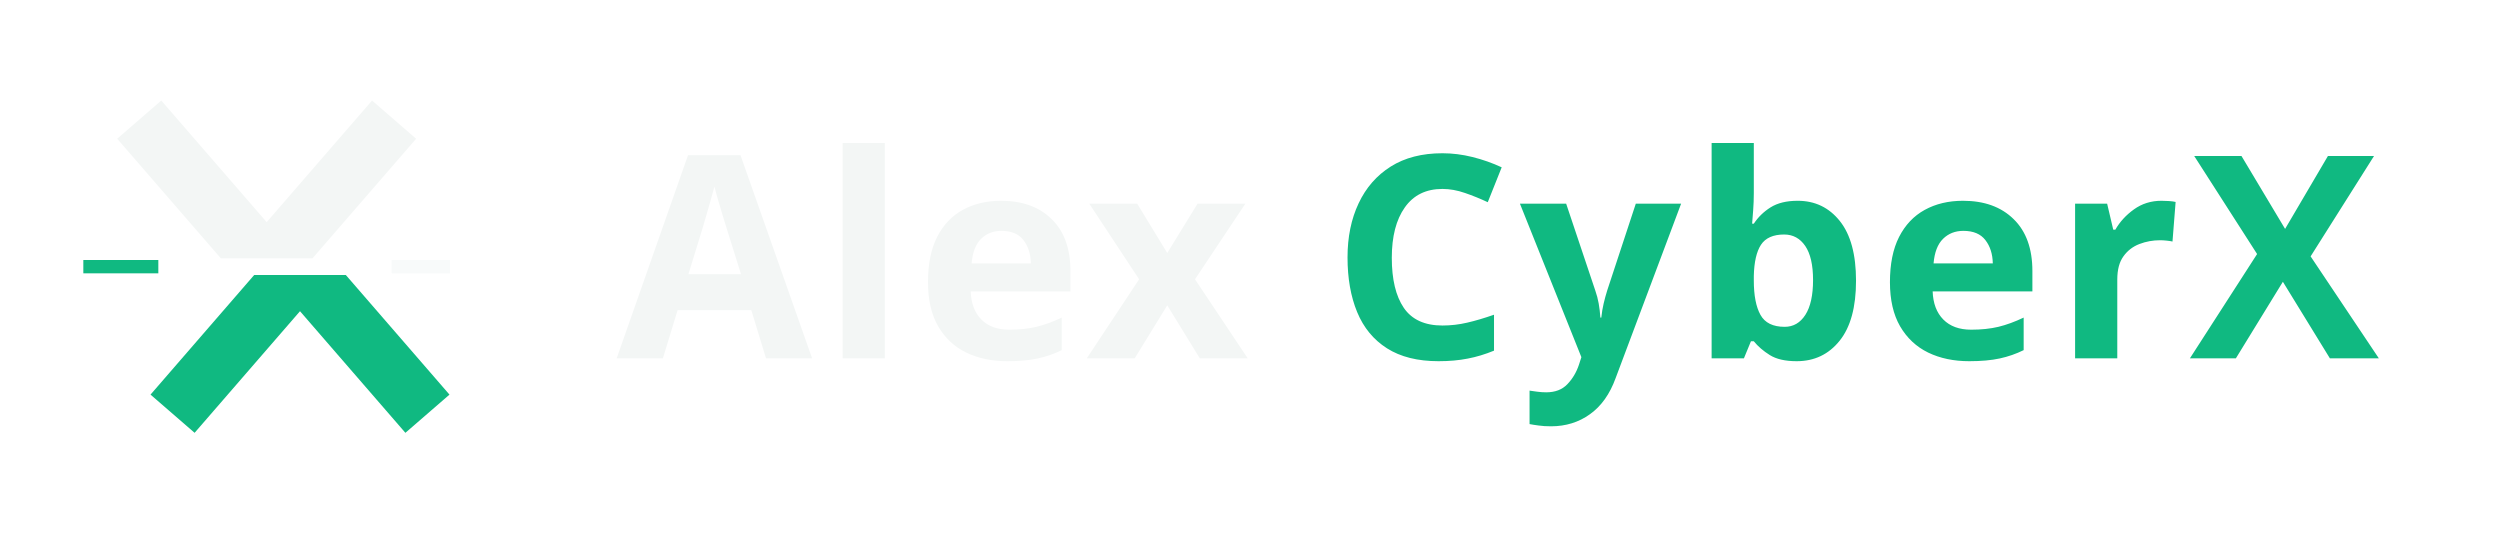
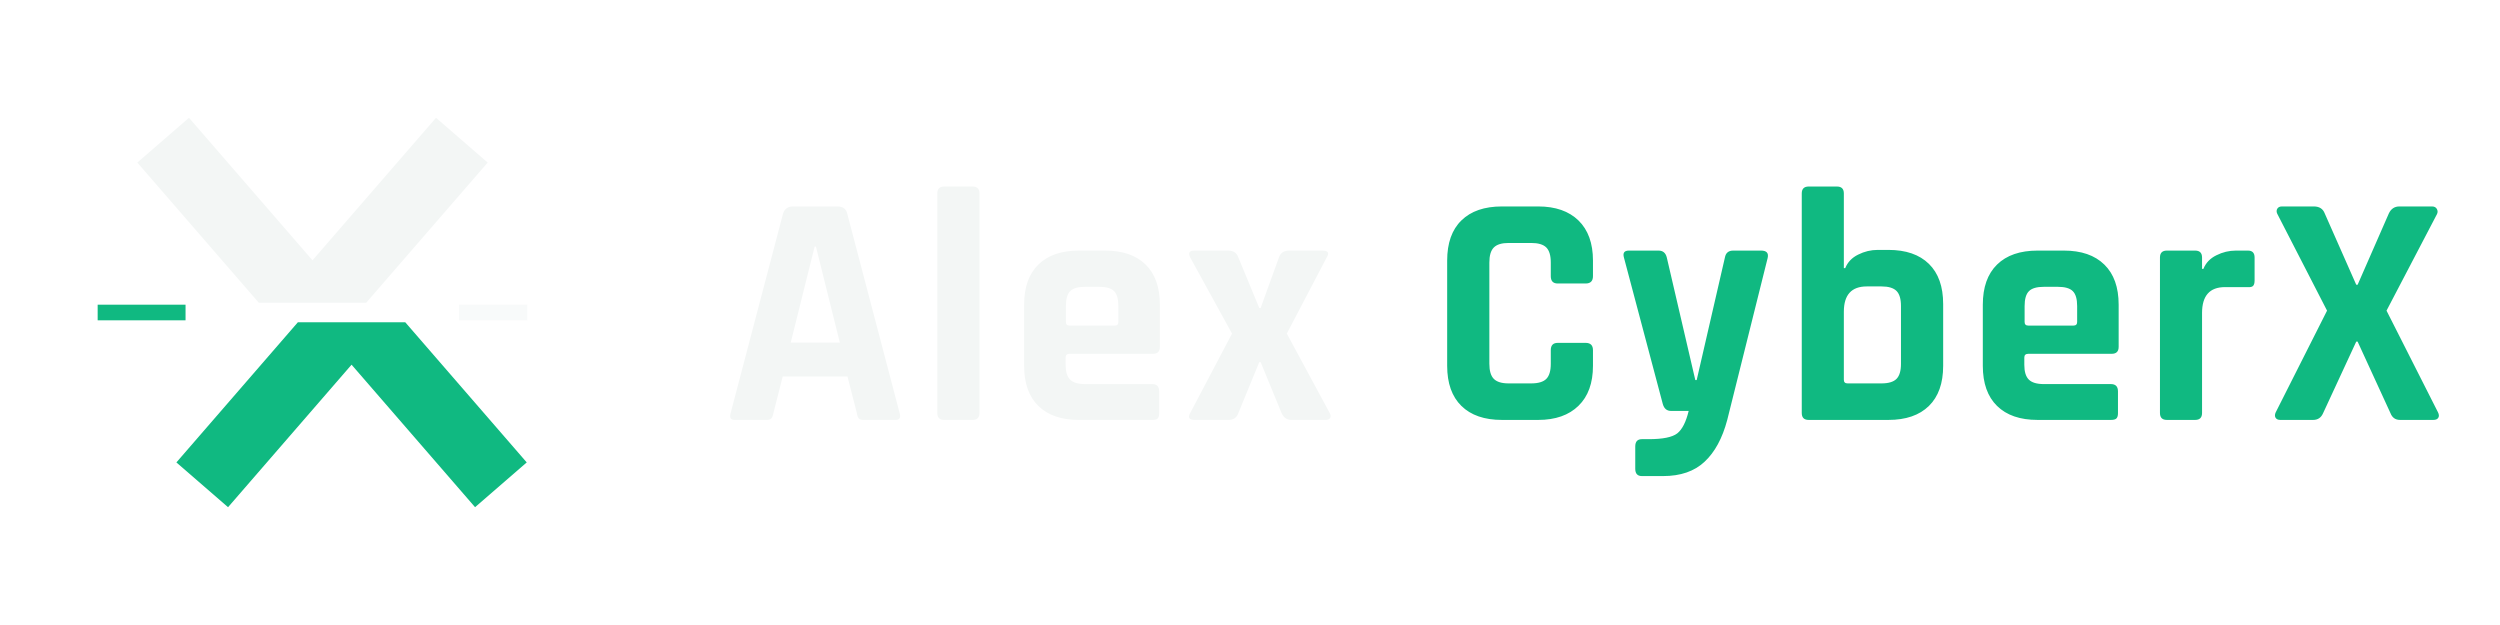
- <svg xmlns="http://www.w3.org/2000/svg" viewBox="0 0 300 64">
+ <svg xmlns="http://www.w3.org/2000/svg" viewBox="0 0 256 64">
  <defs>
    <clipPath id="wt">
      <rect x="0" y="0" width="64" height="31" />
    </clipPath>
    <clipPath id="wb">
      <rect x="0" y="33" width="64" height="31" />
    </clipPath>
  </defs>
  <g clip-path="url(#wt)" stroke="#f3f6f5" stroke-width="7" stroke-linecap="square">
    <path d="M19 17 45 47M45 17 19 47" />
  </g>
  <g clip-path="url(#wb)" transform="translate(4 0)" stroke="#10b981" stroke-width="7" stroke-linecap="square">
    <path d="M19 17 45 47M45 17 19 47" />
  </g>
  <rect x="10" y="31.2" width="9" height="1.6" fill="#10b981" />
  <rect x="47" y="31.2" width="7" height="1.6" fill="#f3f6f5" opacity=".55" />
-   <text x="74" y="43" font-family="Rajdhani, 'Arial Narrow', sans-serif" font-weight="700" font-size="34" letter-spacing="1" fill="#f3f6f5">Alex <tspan fill="#10b981">CyberX</tspan>
-   </text>
+   <path fill="#f3f6f5" d="M78.49 43L78.49 43L75.22 43Q74.61 43 74.82 42.29L74.82 42.29L80.19 21.85Q80.43 21.14 81.21 21.14L81.21 21.14L85.73 21.14Q86.58 21.14 86.75 21.85L86.75 21.85L92.12 42.29Q92.33 43 91.71 43L91.71 43L88.45 43Q88.08 43 87.94 42.85Q87.80 42.69 87.74 42.29L87.74 42.29L86.78 38.55L80.15 38.55L79.20 42.29Q79.13 42.69 78.98 42.85Q78.83 43 78.49 43ZM83.55 25.25L83.42 25.25L80.97 35.08L86.00 35.08L83.55 25.25ZM99.58 43L99.58 43L96.69 43Q95.98 43 95.98 42.29L95.98 42.29L95.98 19.81Q95.98 19.10 96.69 19.10L96.69 19.10L99.58 19.10Q100.30 19.10 100.30 19.81L100.30 19.81L100.30 42.29Q100.30 43 99.58 43ZM117.99 43L117.99 43L110.48 43Q107.79 43 106.33 41.57Q104.87 40.14 104.87 37.46L104.87 37.46L104.87 31.20Q104.87 28.52 106.33 27.09Q107.79 25.66 110.48 25.66L110.48 25.66L113.16 25.66Q115.85 25.66 117.31 27.09Q118.77 28.52 118.77 31.20L118.77 31.20L118.77 35.52Q118.77 36.23 118.06 36.23L118.06 36.23L109.52 36.23Q109.12 36.23 109.12 36.61L109.12 36.61L109.12 37.36Q109.12 38.41 109.58 38.87Q110.03 39.33 111.12 39.33L111.12 39.33L117.99 39.33Q118.70 39.33 118.70 40.08L118.70 40.08L118.70 42.32Q118.70 42.69 118.55 42.85Q118.40 43 117.99 43ZM109.52 33.34L109.52 33.34L114.15 33.34Q114.52 33.34 114.52 32.97L114.52 32.97L114.52 31.34Q114.52 30.25 114.08 29.81Q113.64 29.37 112.55 29.37L112.55 29.37L111.12 29.37Q110.03 29.37 109.59 29.81Q109.15 30.25 109.15 31.34L109.15 31.34L109.15 32.97Q109.15 33.34 109.52 33.34ZM125.79 43L125.79 43L122.36 43Q121.47 43 121.88 42.29L121.88 42.29L126.16 34.16L121.88 26.37Q121.54 25.66 122.29 25.66L122.29 25.66L125.76 25.66Q126.57 25.66 126.81 26.37L126.81 26.37L128.95 31.54L129.09 31.54L130.96 26.37Q131.20 25.66 132.01 25.66L132.01 25.66L135.41 25.66Q136.30 25.66 135.85 26.37L135.85 26.37L131.77 34.16L136.16 42.29Q136.33 42.59 136.21 42.80Q136.09 43 135.75 43L135.75 43L132.25 43Q131.54 43 131.23 42.29L131.23 42.29L129.09 37.08L128.95 37.08L126.81 42.29Q126.57 43 125.79 43Z" />
+   <path fill="#10b981" d="M157.51 43L157.51 43L153.80 43Q151.11 43 149.65 41.57Q148.19 40.14 148.19 37.46L148.19 37.46L148.19 26.68Q148.19 23.99 149.65 22.57Q151.11 21.14 153.80 21.14L153.80 21.14L157.51 21.14Q160.16 21.14 161.64 22.58Q163.12 24.03 163.12 26.68L163.12 26.68L163.12 28.28Q163.12 29.03 162.37 29.03L162.37 29.03L159.51 29.03Q158.80 29.03 158.80 28.28L158.80 28.28L158.80 26.88Q158.80 25.80 158.34 25.34Q157.88 24.88 156.79 24.88L156.79 24.88L154.48 24.88Q153.43 24.88 152.97 25.34Q152.51 25.80 152.51 26.88L152.51 26.88L152.51 37.25Q152.51 38.34 152.97 38.80Q153.43 39.26 154.48 39.26L154.48 39.26L156.79 39.26Q157.88 39.26 158.34 38.80Q158.80 38.34 158.80 37.25L158.80 37.25L158.80 35.86Q158.80 35.11 159.51 35.11L159.51 35.11L162.37 35.11Q163.12 35.11 163.12 35.86L163.12 35.86L163.12 37.46Q163.12 40.11 161.64 41.55Q160.16 43 157.51 43ZM170.30 48.75L170.30 48.75L168.13 48.75Q167.45 48.75 167.45 48.00L167.45 48.00L167.45 45.72Q167.45 44.97 168.13 44.97L168.13 44.97L168.84 44.97Q170.98 44.97 171.75 44.38Q172.51 43.78 172.92 42.08L172.92 42.08L171.12 42.08Q170.47 42.08 170.27 41.37L170.27 41.37L166.29 26.37Q166.09 25.66 166.80 25.66L166.80 25.66L169.83 25.66Q170.51 25.66 170.68 26.37L170.68 26.37L173.60 38.92L173.74 38.92L176.63 26.37Q176.76 25.66 177.48 25.66L177.48 25.66L180.33 25.66Q181.18 25.66 181.01 26.41L181.01 26.41L176.87 43Q176.12 45.82 174.55 47.28Q172.99 48.75 170.30 48.75ZM189.19 39.26L189.19 39.26L192.66 39.26Q193.74 39.26 194.20 38.80Q194.66 38.34 194.66 37.25L194.66 37.25L194.66 31.34Q194.66 30.25 194.20 29.79Q193.74 29.33 192.66 29.33L192.66 29.33L191.16 29.33Q188.81 29.33 188.81 31.92L188.81 31.92L188.81 38.89Q188.81 39.26 189.19 39.26ZM184.50 42.29L184.50 42.29L184.50 19.81Q184.50 19.10 185.21 19.10L185.21 19.10L188.10 19.10Q188.81 19.10 188.81 19.81L188.81 19.81L188.81 27.46L188.95 27.46Q189.32 26.54 190.28 26.07Q191.23 25.59 192.28 25.59L192.28 25.59L193.37 25.59Q196.06 25.59 197.52 27.02Q198.98 28.45 198.98 31.13L198.98 31.13L198.98 37.46Q198.98 40.14 197.52 41.57Q196.06 43 193.37 43L193.37 43L185.21 43Q184.50 43 184.50 42.29ZM216.16 43L216.16 43L208.65 43Q205.96 43 204.50 41.57Q203.04 40.14 203.04 37.46L203.04 37.46L203.04 31.20Q203.04 28.52 204.50 27.09Q205.96 25.66 208.65 25.66L208.65 25.66L211.34 25.66Q214.02 25.66 215.48 27.09Q216.95 28.52 216.95 31.20L216.95 31.20L216.95 35.52Q216.95 36.23 216.23 36.23L216.23 36.23L207.70 36.23Q207.29 36.23 207.29 36.61L207.29 36.61L207.29 37.36Q207.29 38.41 207.75 38.87Q208.21 39.33 209.30 39.33L209.30 39.33L216.16 39.33Q216.88 39.33 216.88 40.08L216.88 40.08L216.88 42.32Q216.88 42.69 216.72 42.85Q216.57 43 216.16 43ZM207.70 33.34L207.70 33.34L212.32 33.34Q212.70 33.34 212.70 32.97L212.70 32.97L212.70 31.34Q212.70 30.25 212.25 29.81Q211.81 29.37 210.72 29.37L210.72 29.37L209.30 29.37Q208.21 29.37 207.77 29.81Q207.32 30.25 207.32 31.34L207.32 31.34L207.32 32.97Q207.32 33.34 207.70 33.34ZM224.78 43L224.78 43L221.89 43Q221.18 43 221.18 42.29L221.18 42.29L221.18 26.37Q221.18 25.66 221.89 25.66L221.89 25.66L224.78 25.66Q225.49 25.66 225.49 26.37L225.49 26.37L225.49 27.53L225.63 27.53Q226.00 26.61 226.96 26.14Q227.91 25.66 228.96 25.66L228.96 25.66L230.19 25.66Q230.87 25.66 230.87 26.37L230.87 26.37L230.87 28.72Q230.87 29.13 230.71 29.28Q230.56 29.43 230.19 29.40L230.19 29.40L227.84 29.40Q225.49 29.40 225.49 32.05L225.49 32.05L225.49 42.29Q225.49 43 224.78 43ZM236.86 43L236.86 43L233.50 43Q233.16 43 233.02 42.78Q232.89 42.56 233.02 42.25L233.02 42.25L238.29 31.81L233.19 21.89Q233.06 21.61 233.19 21.38Q233.33 21.14 233.67 21.14L233.67 21.14L236.93 21.14Q237.78 21.14 238.05 21.85L238.05 21.85L241.28 29.16L241.42 29.16L244.62 21.85Q244.96 21.14 245.70 21.14L245.70 21.14L249.04 21.14Q249.38 21.14 249.53 21.39Q249.68 21.65 249.55 21.92L249.55 21.92L244.38 31.81L249.65 42.22Q249.82 42.56 249.68 42.78Q249.55 43 249.17 43L249.17 43L245.77 43Q245.06 43 244.79 42.32L244.79 42.32L241.42 34.98L241.28 34.98L237.88 42.32Q237.58 43 236.86 43Z" />
</svg>
